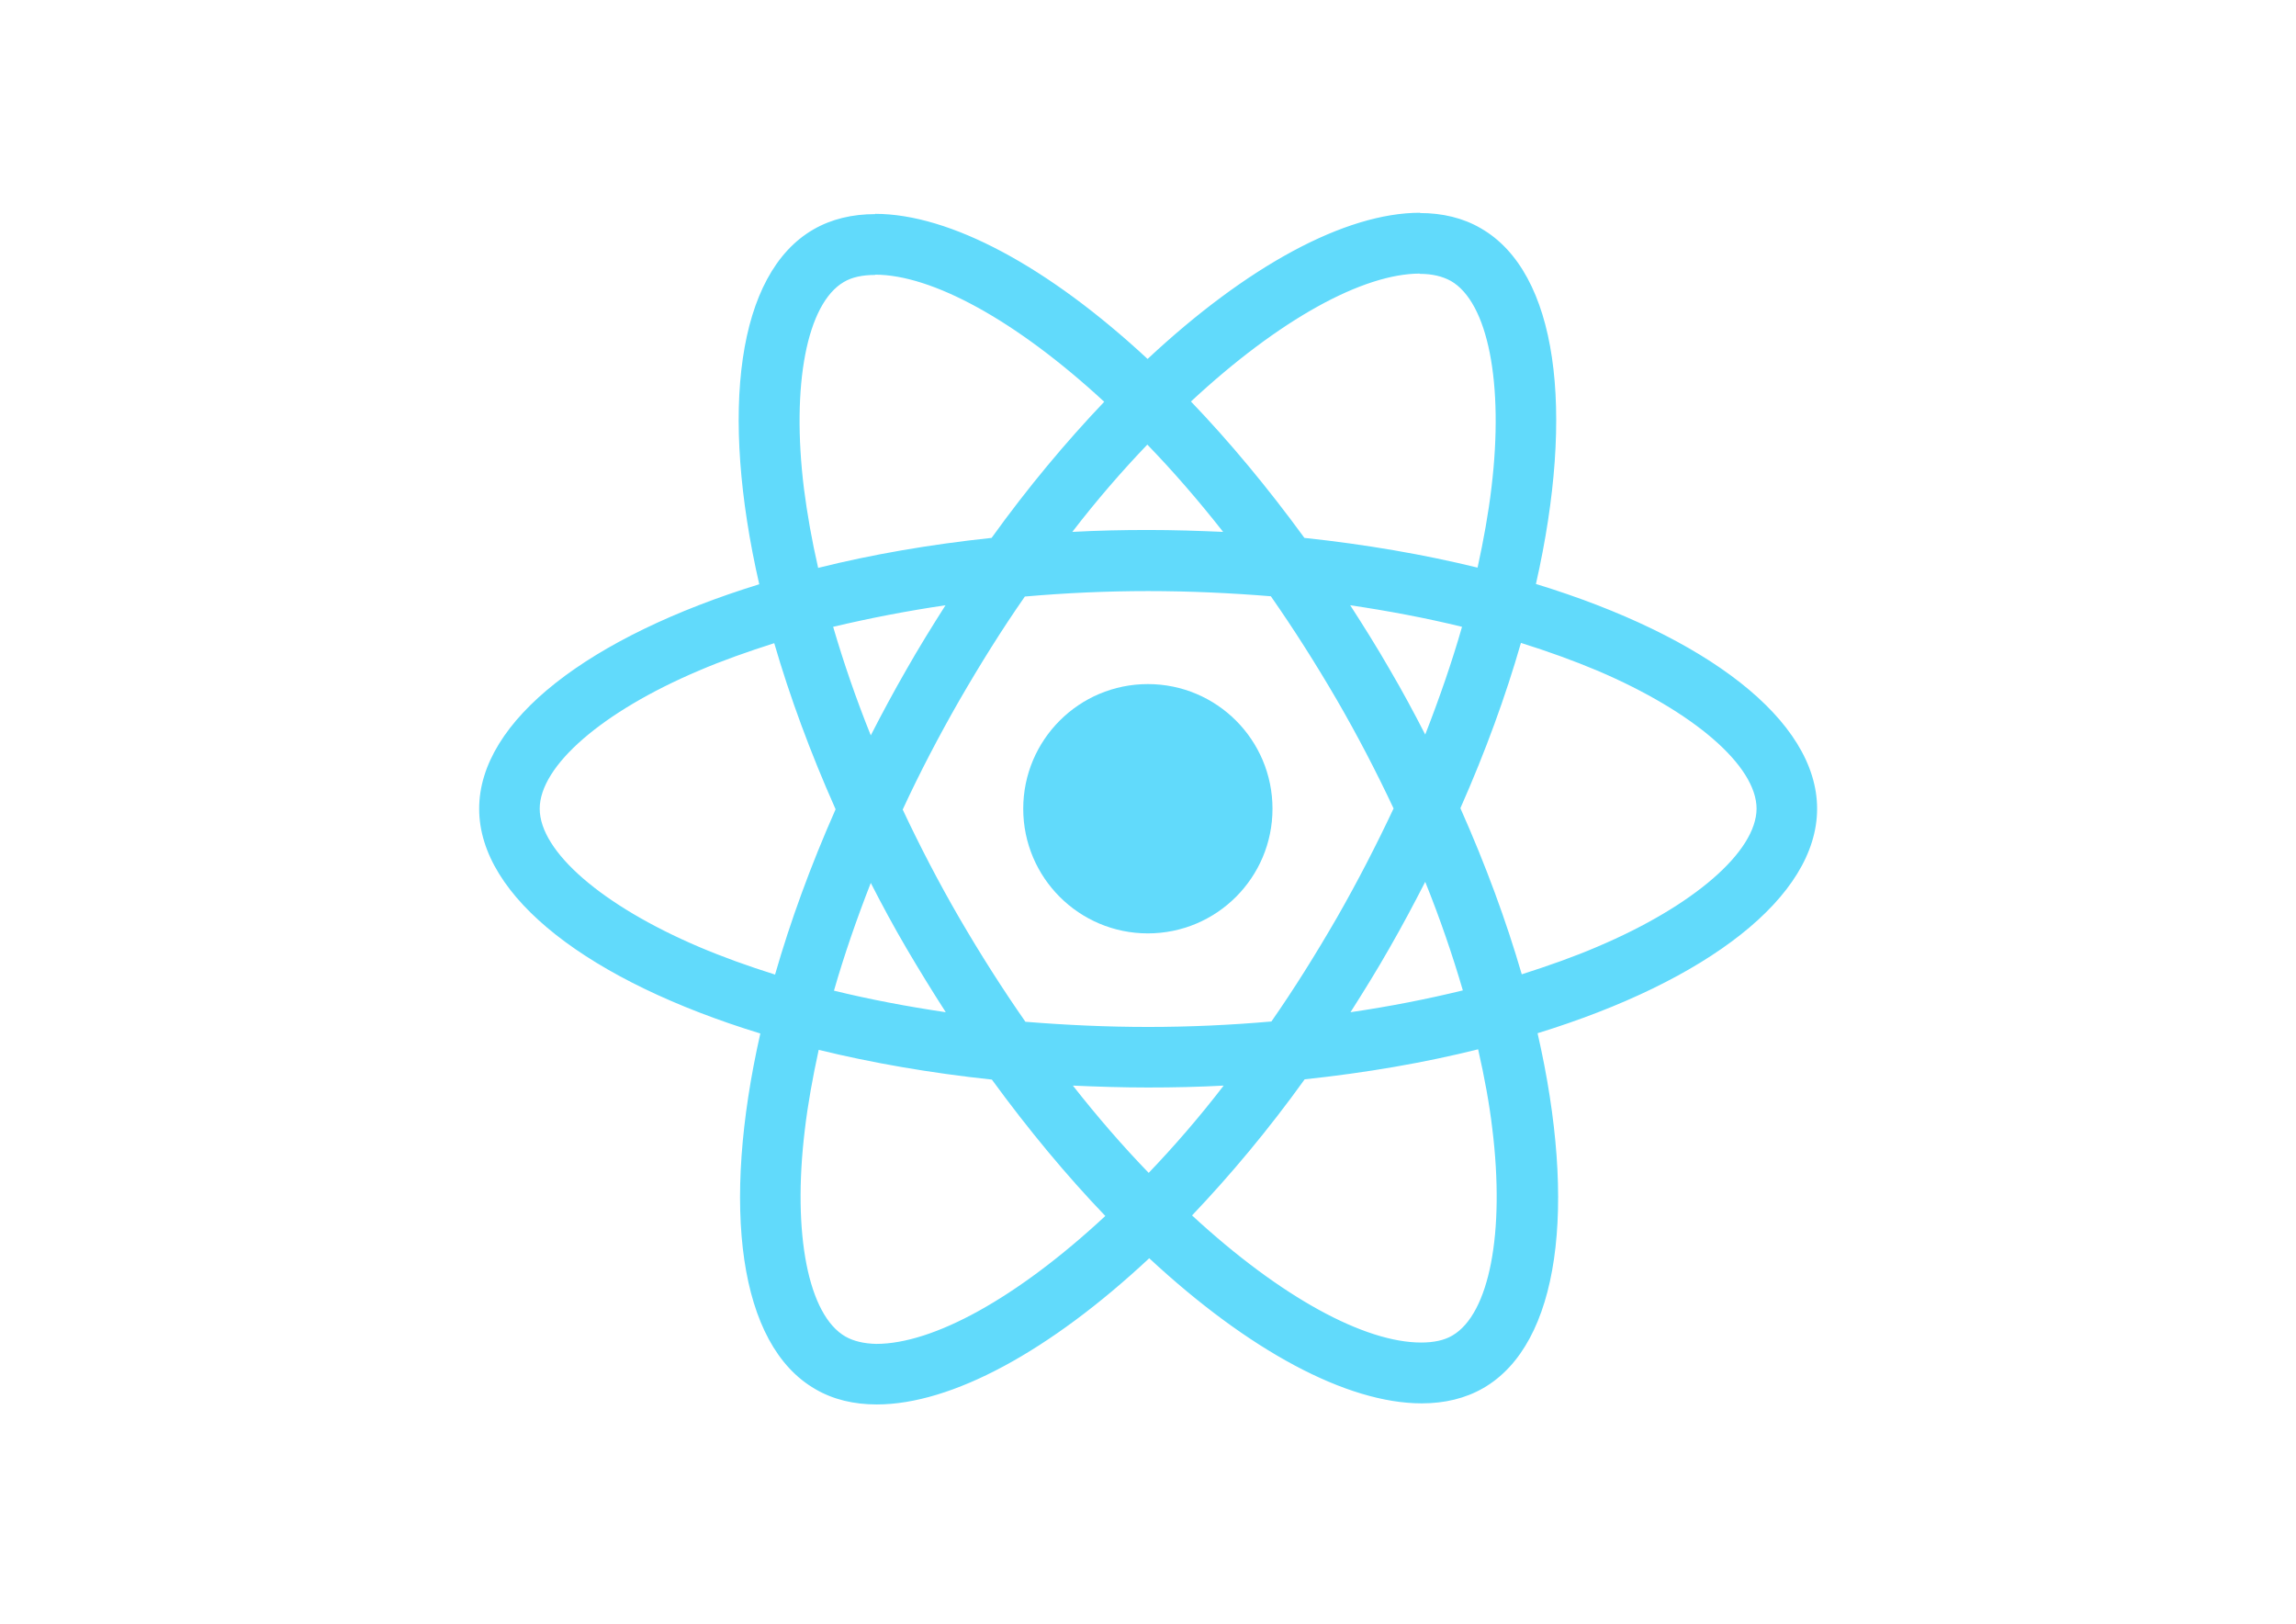
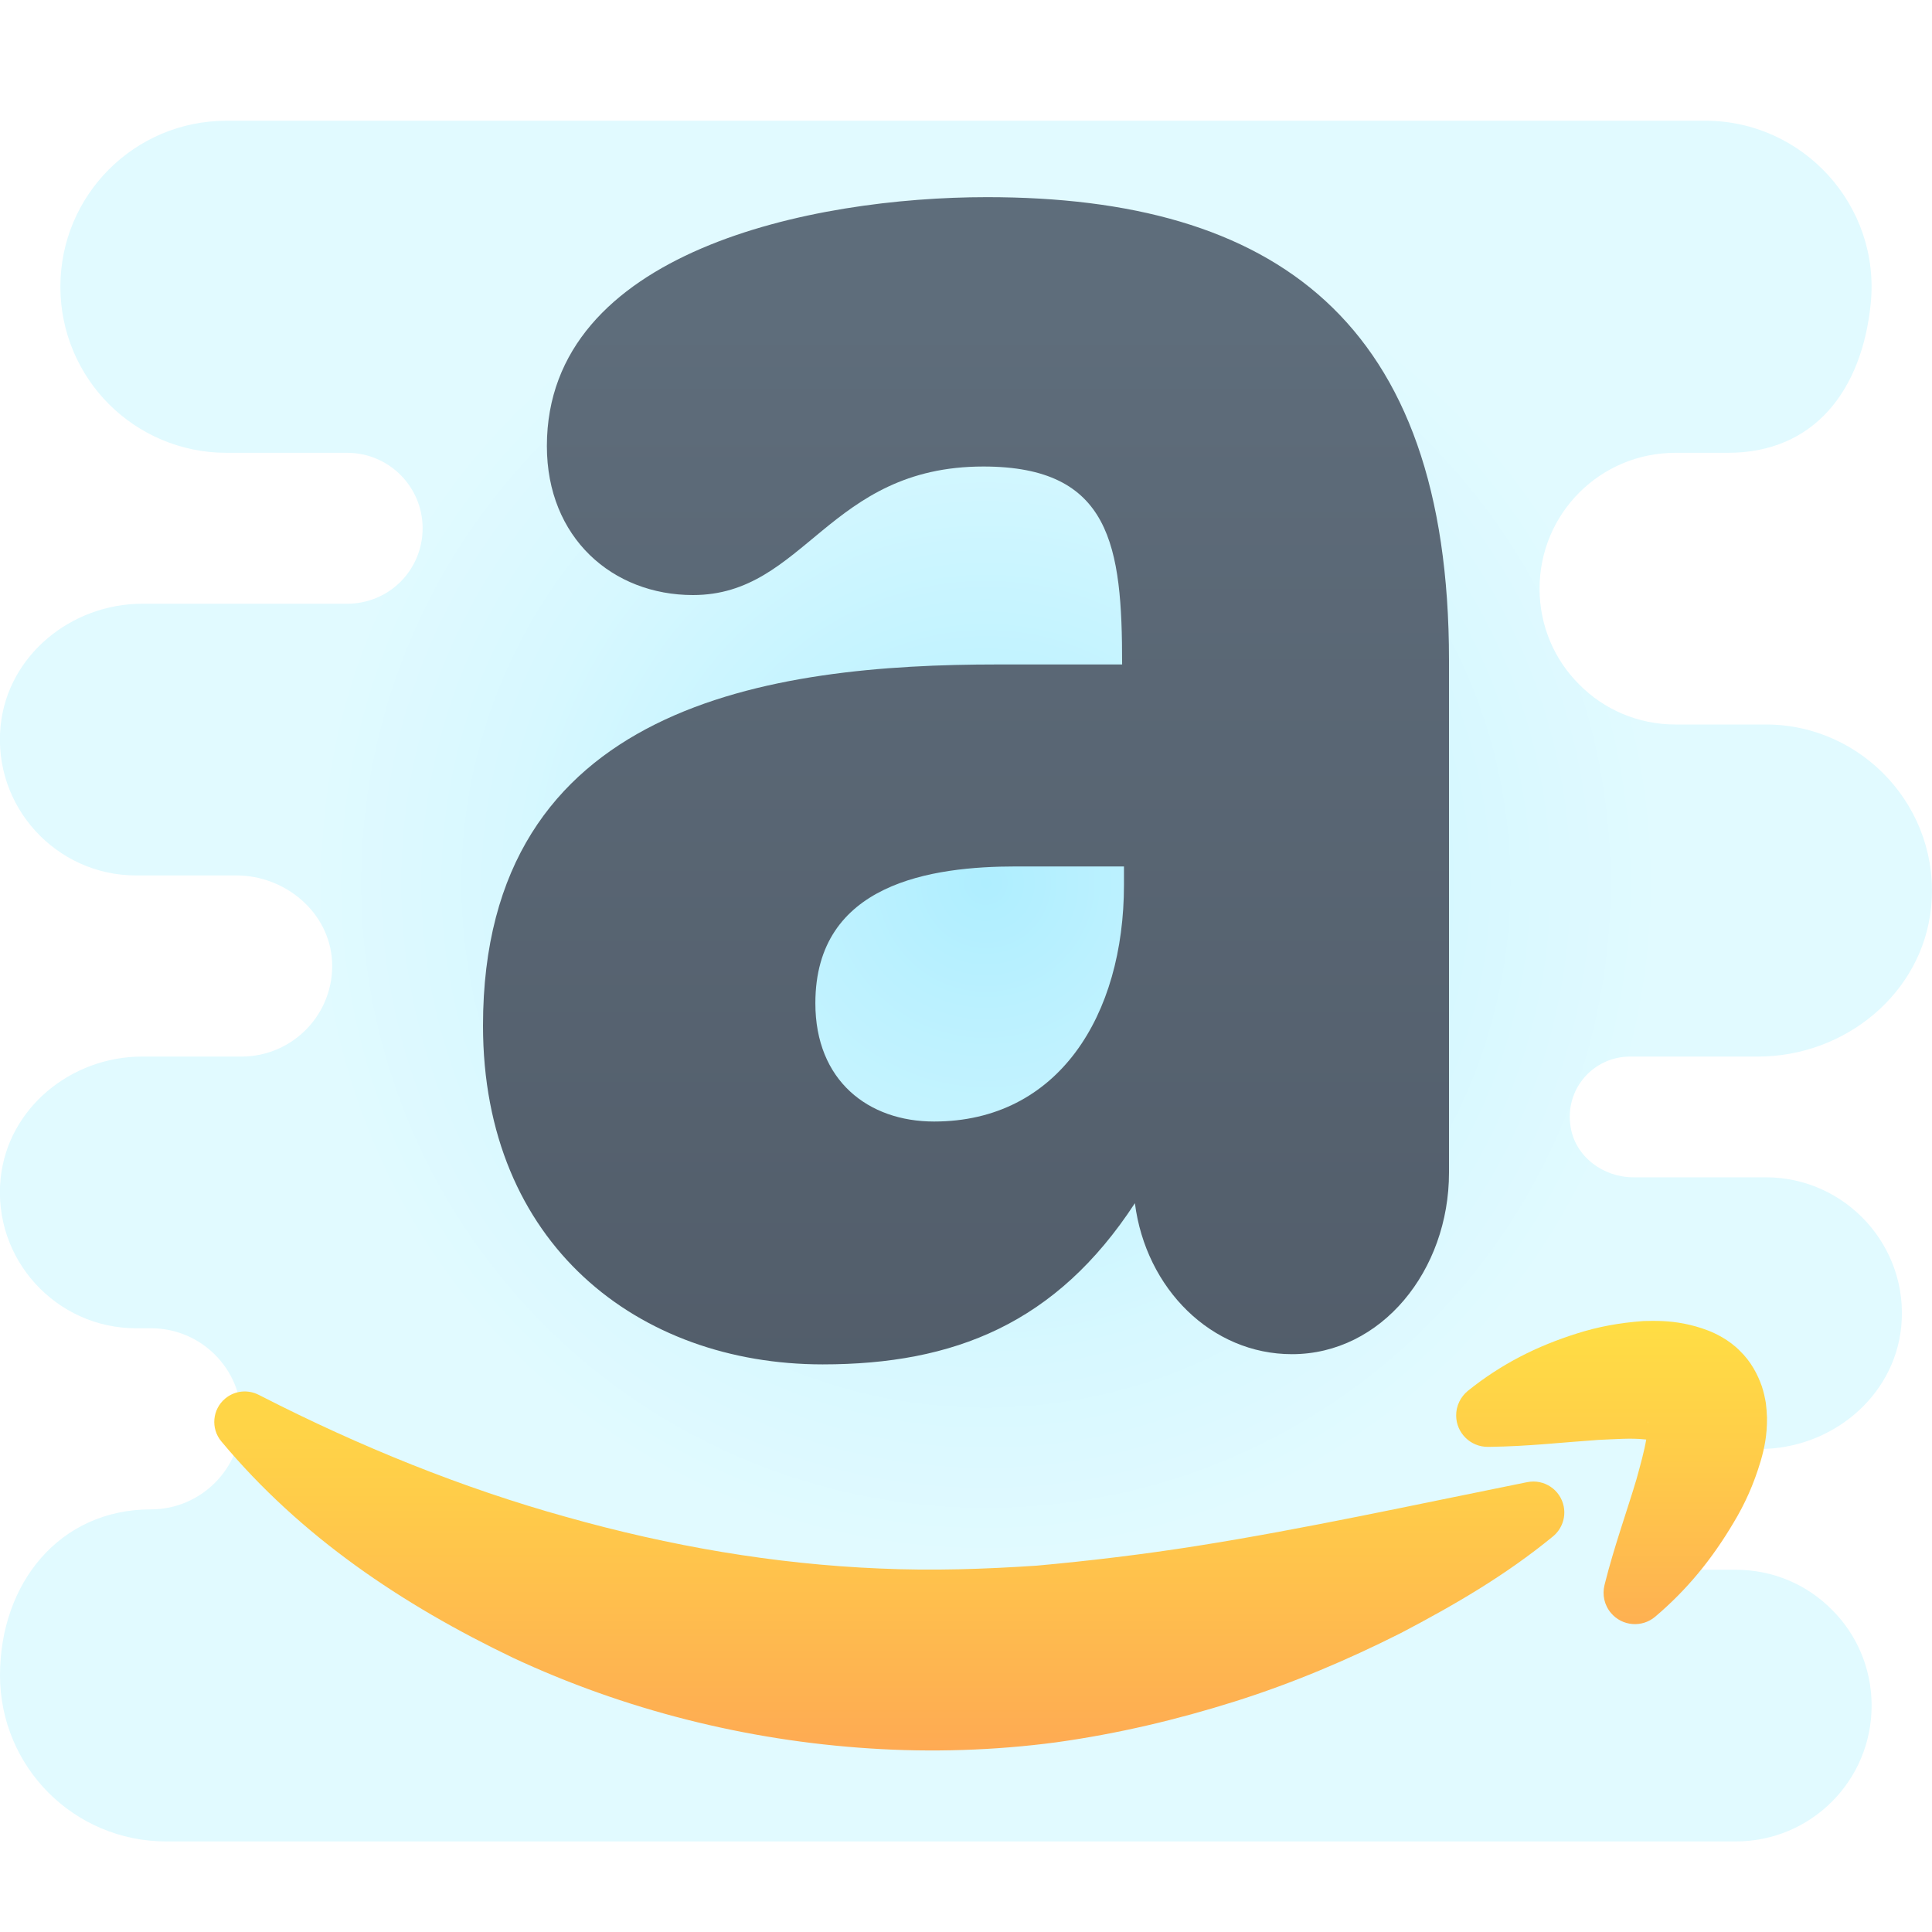
- <svg xmlns="http://www.w3.org/2000/svg" viewBox="0 0 841.9 595.3">
-   <g fill="#61DAFB">
-     <path d="M666.3 296.5c0-32.5-40.7-63.3-103.1-82.4 14.4-63.6 8-114.2-20.2-130.4-6.5-3.8-14.1-5.6-22.4-5.6v22.3c4.6 0 8.3.9 11.4 2.6 13.6 7.8 19.5 37.5 14.9 75.7-1.1 9.4-2.9 19.3-5.1 29.4-19.6-4.8-41-8.5-63.5-10.9-13.5-18.5-27.5-35.3-41.6-50 32.6-30.3 63.2-46.9 84-46.9V78c-27.5 0-63.5 19.6-99.9 53.6-36.4-33.8-72.4-53.2-99.9-53.2v22.3c20.7 0 51.4 16.5 84 46.6-14 14.7-28 31.4-41.3 49.9-22.6 2.4-44 6.1-63.6 11-2.3-10-4-19.7-5.2-29-4.7-38.2 1.1-67.9 14.6-75.8 3-1.8 6.9-2.6 11.5-2.6V78.5c-8.4 0-16 1.8-22.6 5.6-28.1 16.2-34.4 66.7-19.9 130.1-62.2 19.2-102.7 49.9-102.7 82.3 0 32.5 40.7 63.3 103.1 82.4-14.4 63.6-8 114.2 20.2 130.4 6.5 3.8 14.1 5.6 22.5 5.6 27.5 0 63.5-19.6 99.9-53.6 36.4 33.8 72.4 53.2 99.9 53.2 8.4 0 16-1.8 22.6-5.6 28.1-16.2 34.4-66.7 19.9-130.1 62-19.1 102.5-49.9 102.5-82.3zm-130.2-66.7c-3.7 12.9-8.3 26.2-13.5 39.5-4.1-8-8.4-16-13.1-24-4.6-8-9.5-15.8-14.4-23.4 14.2 2.1 27.9 4.7 41 7.9zm-45.8 106.5c-7.8 13.5-15.8 26.3-24.1 38.2-14.9 1.3-30 2-45.2 2-15.1 0-30.2-.7-45-1.9-8.3-11.9-16.4-24.6-24.2-38-7.6-13.1-14.5-26.4-20.8-39.8 6.2-13.4 13.2-26.8 20.7-39.9 7.8-13.5 15.8-26.3 24.1-38.2 14.9-1.3 30-2 45.2-2 15.1 0 30.2.7 45 1.9 8.3 11.9 16.4 24.6 24.2 38 7.6 13.1 14.5 26.4 20.8 39.8-6.3 13.4-13.2 26.8-20.7 39.9zm32.3-13c5.4 13.4 10 26.8 13.8 39.8-13.1 3.2-26.9 5.9-41.2 8 4.9-7.7 9.8-15.6 14.4-23.7 4.6-8 8.9-16.1 13-24.1zM421.2 430c-9.3-9.6-18.6-20.3-27.8-32 9 .4 18.2.7 27.5.7 9.4 0 18.7-.2 27.8-.7-9 11.7-18.3 22.4-27.5 32zm-74.4-58.9c-14.2-2.1-27.9-4.7-41-7.9 3.7-12.9 8.3-26.2 13.5-39.5 4.1 8 8.4 16 13.1 24 4.7 8 9.5 15.8 14.4 23.4zM420.7 163c9.3 9.6 18.6 20.3 27.8 32-9-.4-18.2-.7-27.5-.7-9.4 0-18.7.2-27.8.7 9-11.7 18.3-22.4 27.5-32zm-74 58.9c-4.9 7.7-9.8 15.6-14.4 23.7-4.6 8-8.9 16-13 24-5.4-13.4-10-26.8-13.8-39.8 13.1-3.1 26.9-5.8 41.2-7.9zm-90.5 125.2c-35.4-15.1-58.3-34.9-58.3-50.6 0-15.7 22.9-35.6 58.3-50.6 8.6-3.7 18-7 27.7-10.1 5.7 19.6 13.2 40 22.5 60.9-9.2 20.8-16.6 41.1-22.2 60.6-9.9-3.1-19.3-6.5-28-10.2zM310 490c-13.6-7.8-19.5-37.5-14.9-75.7 1.1-9.4 2.9-19.3 5.1-29.4 19.6 4.8 41 8.5 63.5 10.9 13.5 18.5 27.5 35.3 41.6 50-32.6 30.3-63.2 46.9-84 46.9-4.5-.1-8.3-1-11.3-2.7zm237.2-76.2c4.7 38.2-1.1 67.9-14.6 75.8-3 1.8-6.9 2.6-11.5 2.6-20.7 0-51.4-16.5-84-46.6 14-14.7 28-31.4 41.3-49.9 22.6-2.4 44-6.1 63.6-11 2.3 10.1 4.1 19.8 5.2 29.1zm38.5-66.7c-8.6 3.7-18 7-27.7 10.1-5.7-19.6-13.2-40-22.5-60.9 9.2-20.8 16.6-41.1 22.2-60.6 9.9 3.1 19.3 6.5 28.1 10.2 35.4 15.1 58.3 34.9 58.3 50.6-.1 15.7-23 35.6-58.4 50.6zM320.8 78.4z" />
-     <circle cx="420.9" cy="296.5" r="45.7" />
-     <path d="M520.5 78.1z" />
-   </g>
+ <svg xmlns="http://www.w3.org/2000/svg" viewBox="0 0 64 64" width="512px" height="512px">
+   <radialGradient id="Ep4vyZ7MRtjOZLIHZXb4Na" cx="32.66" cy="36.745" r="22.359" gradientTransform="matrix(1 0 0 -1 0 66)" gradientUnits="userSpaceOnUse">
+     <stop offset="0" stop-color="#afeeff" />
+     <stop offset=".193" stop-color="#bbf1ff" />
+     <stop offset=".703" stop-color="#d7f8ff" />
+     <stop offset="1" stop-color="#e1faff" />
+   </radialGradient>
+   <path fill="url(#Ep4vyZ7MRtjOZLIHZXb4Na)" d="M52.03,37.34c0.16,0.98,1.08,1.66,2.08,1.66h4.39c2.63,0,4.75,2.28,4.48,4.96 C62.74,46.3,60.64,48,58.29,48H56c-1.22,0-2.18,1.08-1.97,2.34c0.16,0.98,1.08,1.66,2.08,1.66h1.39c1.24,0,2.37,0.5,3.18,1.32 C61.5,54.13,62,55.26,62,56.5c0,2.49-2.01,4.5-4.5,4.5h-52c-1.52,0-2.9-0.62-3.89-1.61C0.62,58.4,0,57.02,0,55.5 C0,52.46,1.96,50,5,50l0,0c0.83,0,1.58-0.34,2.12-0.88C7.66,48.58,8,47.83,8,47c0-1.66-1.34-3-3-3H4.5c-2.63,0-4.75-2.28-4.48-4.96 C0.26,36.7,2.36,35,4.71,35H8c1.71,0,3.09-1.43,3-3.16C10.91,30.22,9.45,29,7.83,29H4.5c-2.63,0-4.75-2.28-4.48-4.96 C0.26,21.7,2.37,20,4.71,20h6.79c0.69,0,1.32-0.28,1.77-0.73C13.72,18.82,14,18.19,14,17.5c0-1.38-1.12-2.5-2.5-2.5h-4 c-1.52,0-2.9-0.62-3.89-1.61S2,11.02,2,9.5C2,6.46,4.46,4,7.5,4h49c3.21,0,5.8,2.79,5.47,6.06C61.68,12.92,60.11,15,57.24,15H55.5 c-2.49,0-4.5,2.01-4.5,4.5c0,1.24,0.5,2.37,1.32,3.18C53.13,23.5,54.26,24,55.5,24h3c3.21,0,5.8,2.79,5.47,6.06 C63.68,32.92,61.11,35,58.24,35H54C52.78,35,51.82,36.08,52.03,37.34z" />
+   <linearGradient id="Ep4vyZ7MRtjOZLIHZXb4Nb" x1="53.386" x2="53.386" y1="11" y2="22.28" gradientTransform="matrix(1 0 0 -1 0 66)" gradientUnits="userSpaceOnUse">
+     <stop offset="0" stop-color="#feaa53" />
+     <stop offset=".612" stop-color="#ffcd49" />
+     <stop offset="1" stop-color="#ffde44" />
+   </linearGradient>
+   <path fill="url(#Ep4vyZ7MRtjOZLIHZXb4Nb)" d="M58.497,46.48c-0.033-0.186-0.069-0.358-0.132-0.551c-0.136-0.391-0.362-0.831-0.734-1.184 c-0.356-0.367-0.83-0.588-1.057-0.673c-0.28-0.108-0.543-0.176-0.792-0.226c-0.495-0.096-0.932-0.097-1.34-0.085 c-0.814,0.059-1.523,0.195-2.197,0.41c-1.344,0.421-2.522,1.021-3.617,1.9c-0.239,0.194-0.395,0.495-0.391,0.827 c0.007,0.576,0.48,1.038,1.057,1.031l0.077-0.001c1.241-0.015,2.463-0.154,3.571-0.229c0.554-0.023,1.088-0.067,1.526-0.018 c0.023,0.001,0.042,0.005,0.065,0.006c-0.065,0.388-0.192,0.838-0.322,1.313c-0.322,1.077-0.741,2.241-1.044,3.445l-0.017,0.069 c-0.077,0.313-0.007,0.656,0.217,0.92c0.371,0.438,1.027,0.492,1.465,0.12c1.056-0.895,1.882-1.91,2.594-3.112 c0.363-0.602,0.663-1.249,0.901-2.051c0.118-0.406,0.214-0.846,0.207-1.437C58.529,46.801,58.515,46.637,58.497,46.48z M54.582,47.1 c0.003,0.007,0.001,0.04,0.003,0.056C54.575,47.104,54.576,47.074,54.582,47.1z M55.088,47.782c0.003,0.001,0.013,0.004,0.015,0.005 C55.122,47.799,55.11,47.794,55.088,47.782z" />
+   <linearGradient id="Ep4vyZ7MRtjOZLIHZXb4Nc" x1="32" x2="32" y1="60.617" y2="17.303" gradientTransform="matrix(1 0 0 -1 0 66)" gradientUnits="userSpaceOnUse">
+     <stop offset=".122" stop-color="#5e6d7b" />
+     <stop offset=".191" stop-color="#5d6b79" />
+     <stop offset="1" stop-color="#515c69" />
+   </linearGradient>
+   <path fill="url(#Ep4vyZ7MRtjOZLIHZXb4Nc)" d="M33.058,22.011h4.114c0-3.921-0.363-6.557-4.597-6.557c-5.142,0-5.901,4.258-9.619,4.258 c-2.662,0-4.84-1.893-4.84-4.935c0-6.468,8.799-8.246,14.579-8.246C42.193,6.531,48,10.587,48,21.875v16.967 c0,3.246-2.238,6.017-5.202,6.017c-2.662,0-4.84-2.163-5.203-5.002c-2.602,3.987-5.989,5.34-10.345,5.34 C21.141,45.196,16,41.208,16,33.976C16,23.295,25.557,22.011,33.058,22.011z M30.942,37.152c4.114,0,6.291-3.516,6.291-7.842v-0.608 h-3.568c-2.783,0-6.655,0.541-6.655,4.529C27.009,35.8,28.764,37.152,30.942,37.152z" />
+   <linearGradient id="Ep4vyZ7MRtjOZLIHZXb4Nd" x1="29.459" x2="29.459" y1="8" y2="22" gradientTransform="matrix(1 0 0 -1 0 66)" gradientUnits="userSpaceOnUse">
+     <stop offset="0" stop-color="#feaa53" />
+     <stop offset=".612" stop-color="#ffcd49" />
+     <stop offset="1" stop-color="#ffde44" />
+   </linearGradient>
+   <path fill="url(#Ep4vyZ7MRtjOZLIHZXb4Nd)" d="M8.664,46.253c3.239,1.658,6.671,3.049,10.092,3.997c3.43,0.968,6.901,1.564,10.387,1.709 c1.757,0.079,3.453,0.021,5.204-0.095c1.747-0.159,3.516-0.371,5.3-0.653c3.564-0.564,7.204-1.361,10.904-2.105l0.042-0.008 c0.555-0.112,1.095,0.248,1.207,0.802c0.077,0.384-0.072,0.762-0.355,0.995c-1.58,1.296-3.272,2.275-5.034,3.199 c-1.768,0.892-3.604,1.671-5.515,2.272c-1.91,0.602-3.883,1.07-5.91,1.351c-2.027,0.27-4.138,0.336-6.174,0.202 c-4.1-0.262-8.144-1.286-11.819-3.003c-3.664-1.758-7.023-4.004-9.661-7.168c-0.357-0.428-0.299-1.063,0.129-1.42 c0.32-0.267,0.756-0.302,1.105-0.124L8.664,46.253z" />
</svg>
